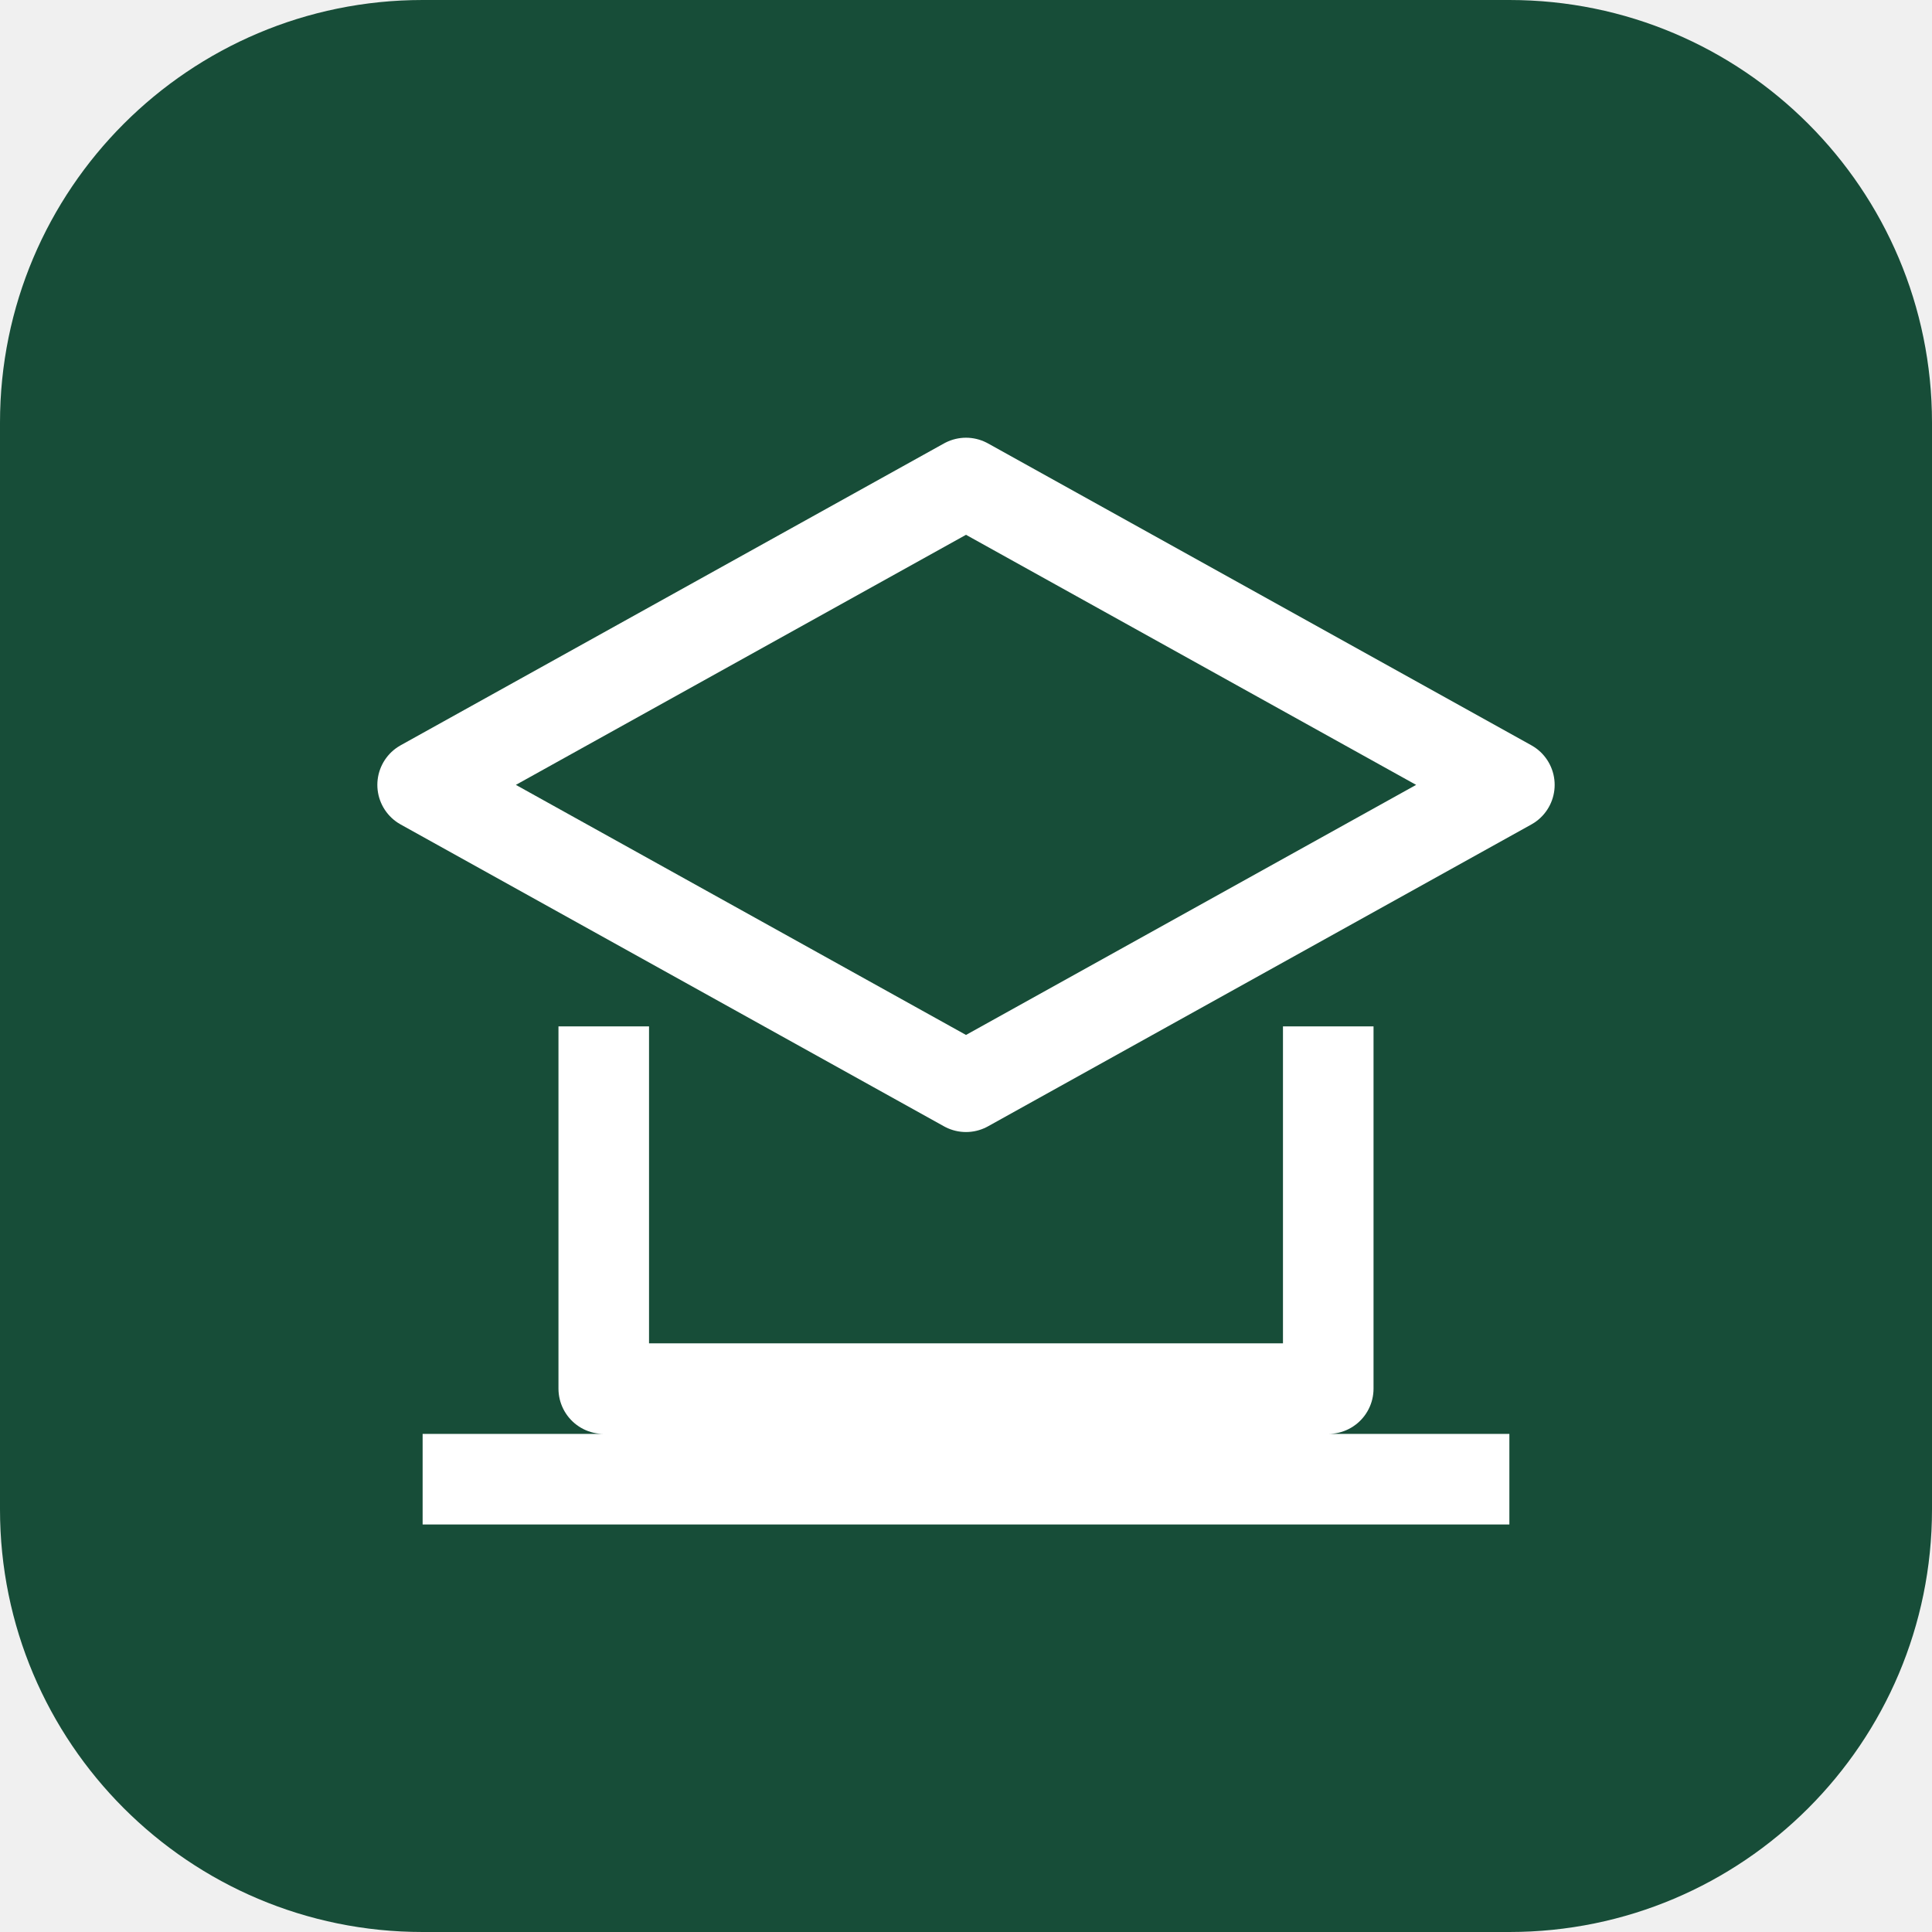
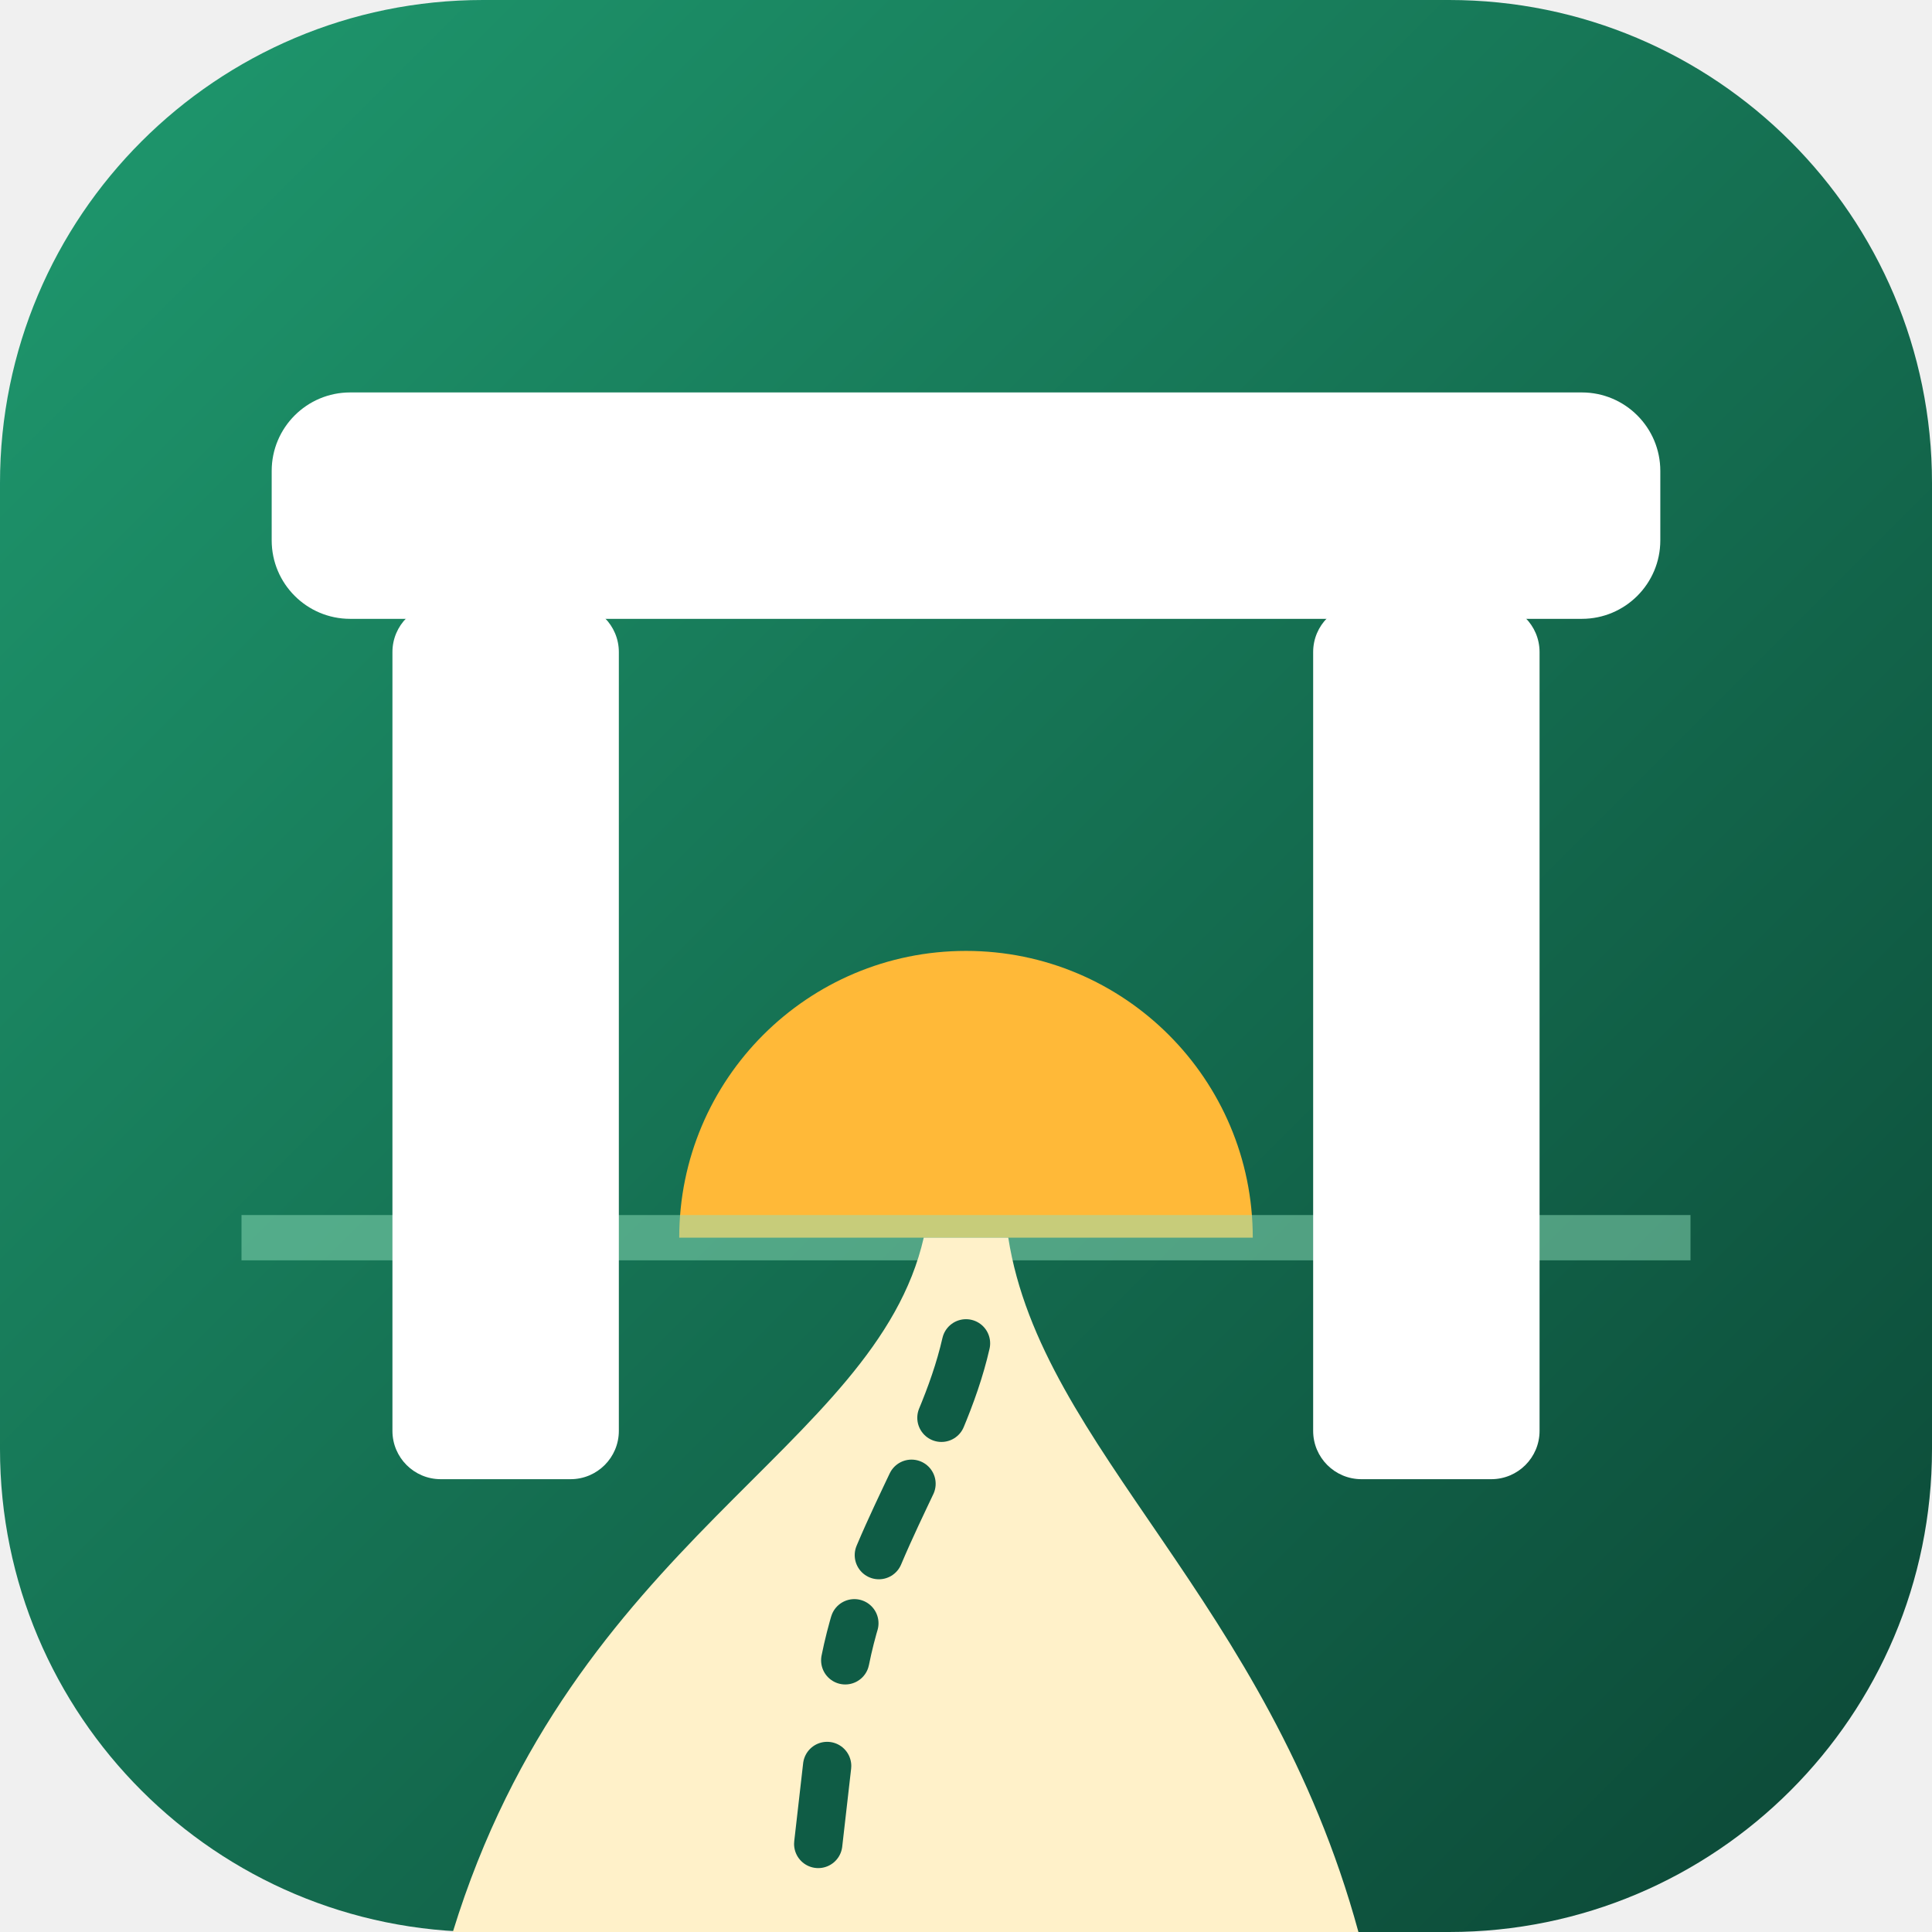
<svg xmlns="http://www.w3.org/2000/svg" viewBox="0 0 64 64">
-   <rect width="64" height="64" rx="14" fill="#174d38" />
-   <path d="M14 26L32 16l18 10-18 10zM20 34v12h24V34M14 49h36" fill="none" stroke="#fff" stroke-width="3" stroke-linejoin="round" />
+   <defs>
+     <linearGradient id="bg" x1="0" y1="0" x2="1" y2="1">
+       <stop offset="0" stop-color="#1f9a6f" />
+       <stop offset="1" stop-color="#0b4635" />
+     </linearGradient>
+   </defs>
+   <rect width="64" height="64" rx="16" fill="url(#bg)" />
+   <path d="M22.5 41 A9.5 9.5 0 0 1 41.5 41 Z" fill="#ffb938" />
+   <path d="M8 41 H56" stroke="#8fe0bb" stroke-width="1.5" opacity=".5" />
+   <path d="M30.6 41 C29 48 19 51 15 64 H45 C42 53 34.5 48 33.4 41 Z" fill="#fff1c9" />
+   <path d="M32 44.5 C31.2 48 28.8 51 28 55 M27.4 58.5 L27 62" stroke="#0f5c45" stroke-width="1.6" stroke-linecap="round" stroke-dasharray="2.6 2.4" fill="none" />
+   <rect x="9" y="13" width="46" height="7.5" rx="2.6" fill="#fff" />
+   <rect x="13" y="20" width="7.5" height="29" rx="1.6" fill="#fff" />
+   <rect x="43.5" y="20" width="7.5" height="29" rx="1.6" fill="#fff" />
</svg>
